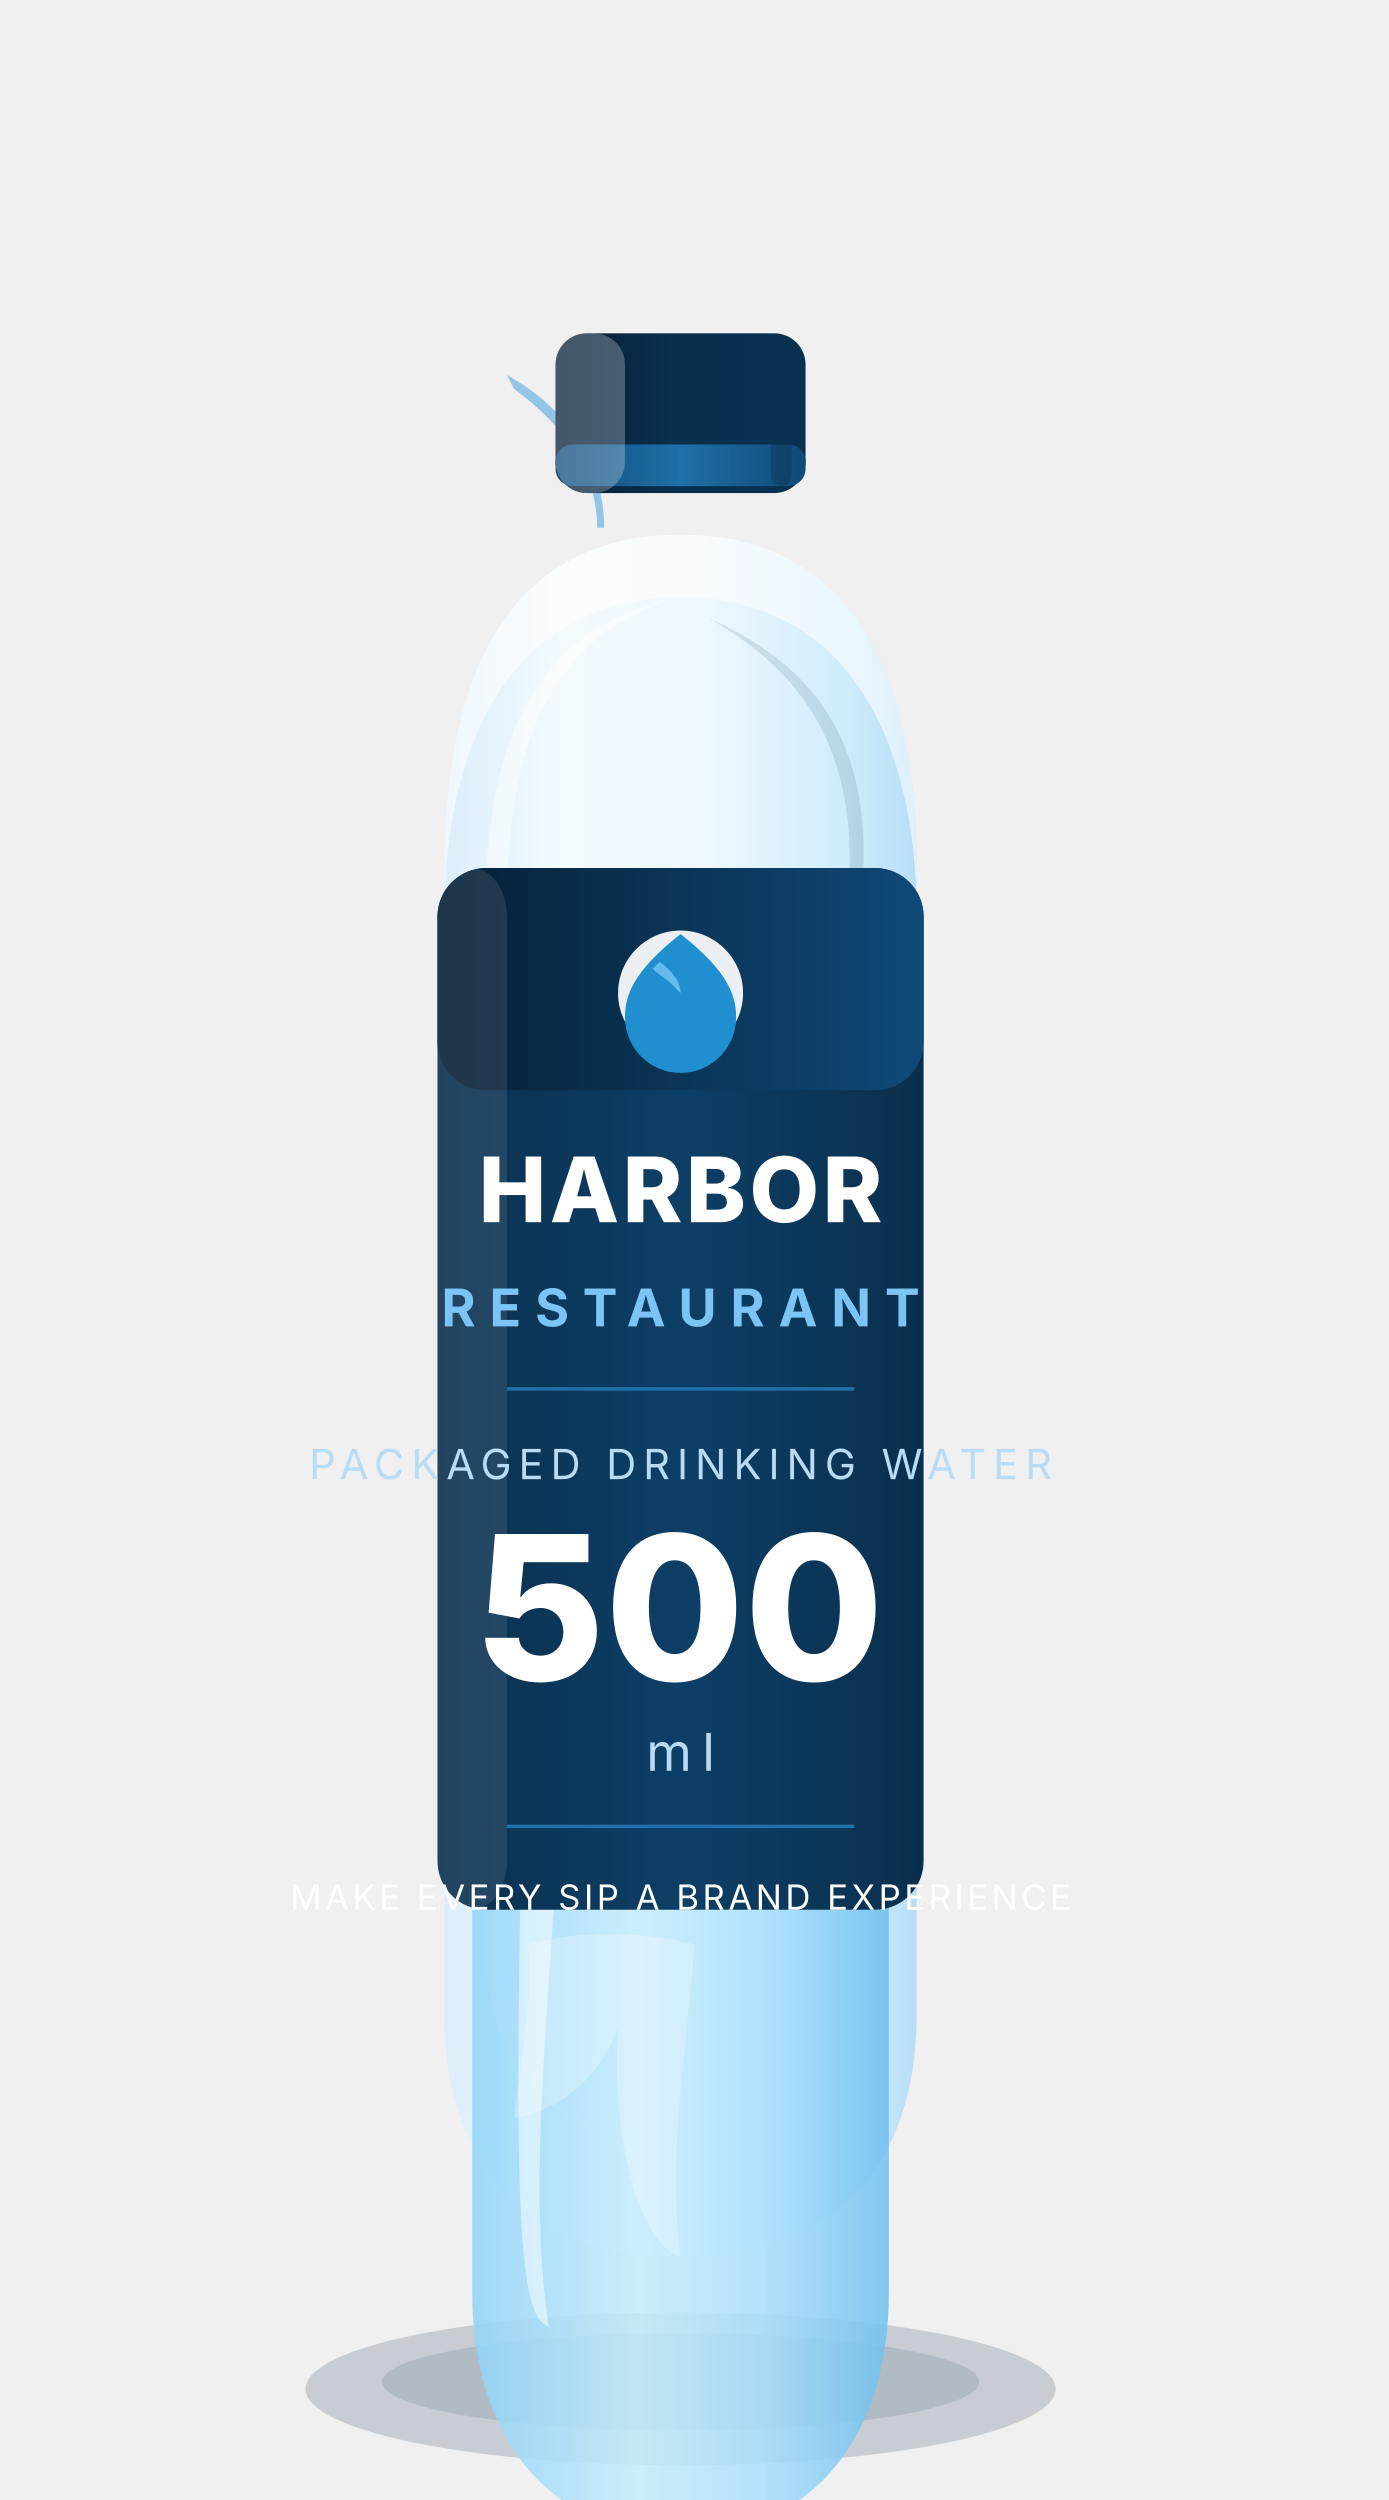
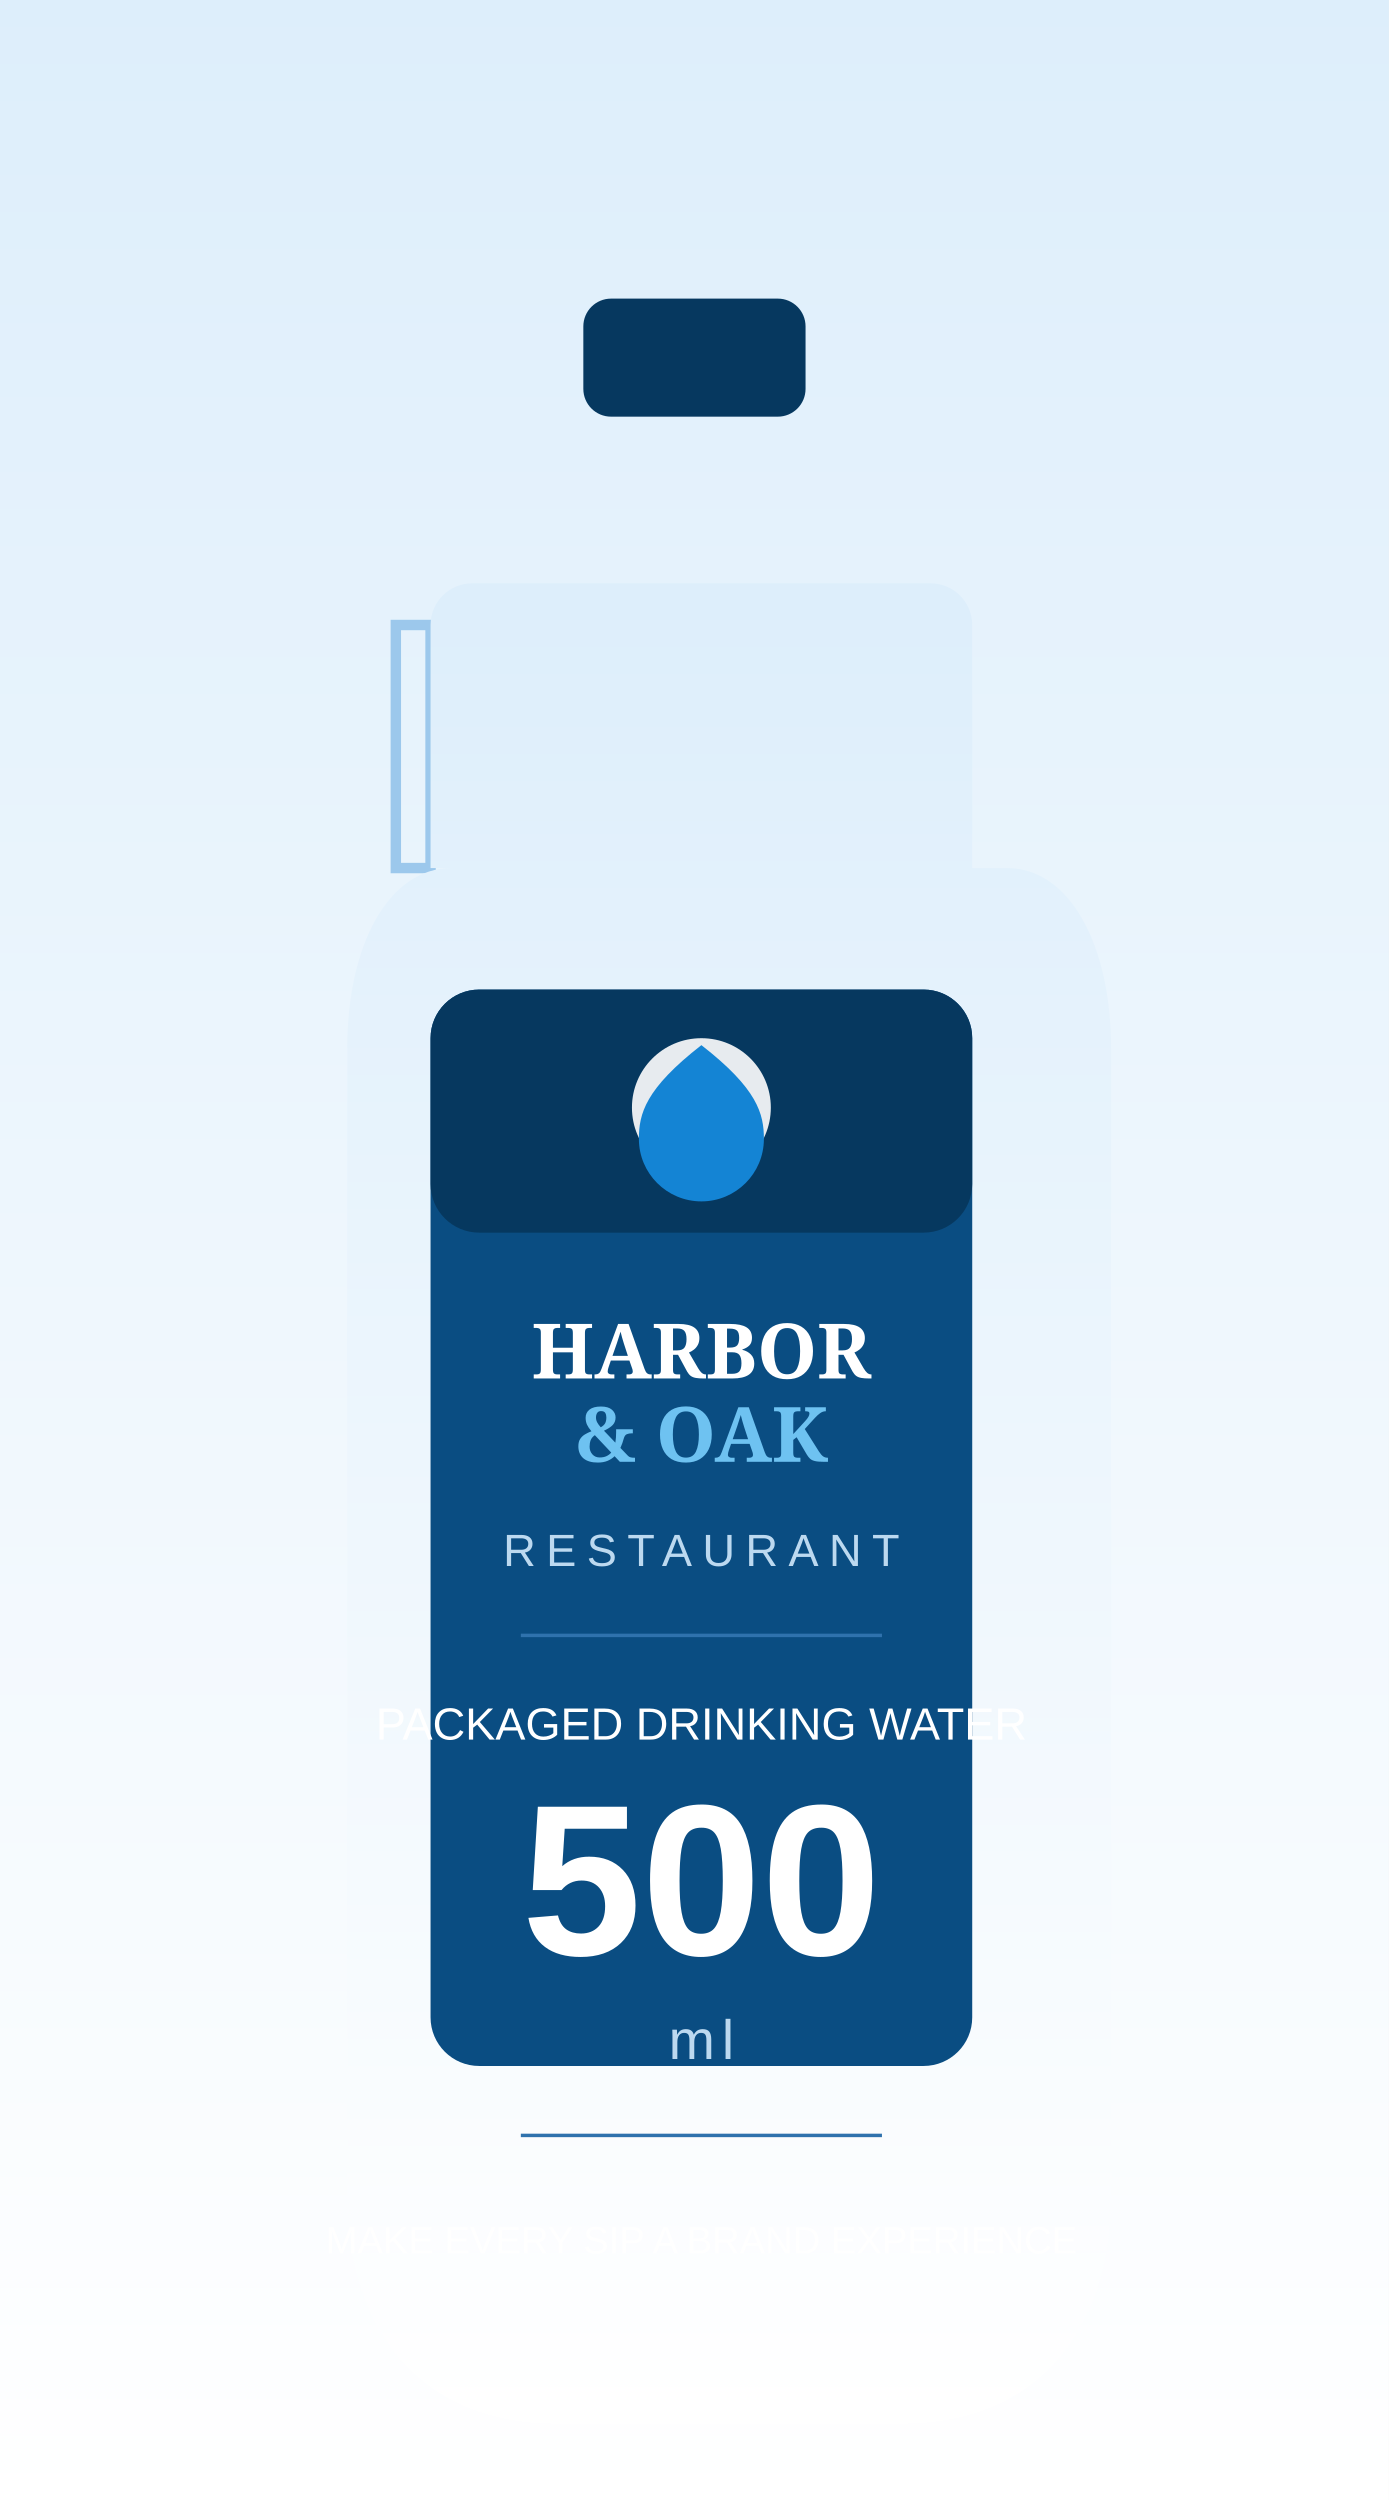
- <svg xmlns="http://www.w3.org/2000/svg" viewBox="0 0 400 720" width="400" height="720" role="img" aria-label="bottle-round-500 custom branded water bottle">
+ <svg xmlns="http://www.w3.org/2000/svg" viewBox="0 0 400 720" width="400" height="720" role="img" aria-label="BRANDSIP customized 500ml round branded bottled water">
  <defs>
-     <linearGradient id="gr500glass" x1="0" y1="0" x2="1" y2="0">
-       <stop offset="0" stop-color="#dbeefc" />
-       <stop offset="0.25" stop-color="#f4fbff" />
-       <stop offset="0.55" stop-color="#eef8ff" />
-       <stop offset="0.85" stop-color="#cfecfb" />
-       <stop offset="1" stop-color="#b8def6" />
-     </linearGradient>
-     <linearGradient id="gr500water" x1="0" y1="0" x2="1" y2="0">
-       <stop offset="0" stop-color="#8fd4f8" />
-       <stop offset="0.4" stop-color="#c6ecfc" />
-       <stop offset="0.7" stop-color="#a8dffb" />
-       <stop offset="1" stop-color="#6fc0f0" />
-     </linearGradient>
-     <linearGradient id="gr500capside" x1="0" y1="0" x2="1" y2="0">
-       <stop offset="0" stop-color="#071f35" />
-       <stop offset="0.5" stop-color="#0a2f4d" />
-       <stop offset="1" stop-color="#08304f" />
-     </linearGradient>
-     <linearGradient id="gr500capring" x1="0" y1="0" x2="1" y2="0">
-       <stop offset="0" stop-color="#0f4a78" />
-       <stop offset="0.5" stop-color="#1f6fa8" />
-       <stop offset="1" stop-color="#0f4a78" />
-     </linearGradient>
-     <linearGradient id="gr500label" x1="0" y1="0" x2="1" y2="0">
-       <stop offset="0" stop-color="#0a2f4d" />
-       <stop offset="0.5" stop-color="#0d3f66" />
-       <stop offset="1" stop-color="#0a2f4d" />
-     </linearGradient>
-     <linearGradient id="gr500labeltop" x1="0" y1="0" x2="1" y2="0">
-       <stop offset="0" stop-color="#071f35" />
-       <stop offset="1" stop-color="#0f4a78" />
+     <linearGradient id="sk" x1="0" y1="0" x2="0" y2="1">
+       <stop offset="0" stop-color="#ddeefb" />
+       <stop offset="1" stop-color="#ffffff" />
    </linearGradient>
  </defs>
-   <g>
-     <ellipse cx="196" cy="688" rx="108" ry="22" fill="#0a2f4d" opacity="0.18" />
-     <ellipse cx="196" cy="686" rx="86" ry="14" fill="#0a2f4d" opacity="0.12" />
-     <path d="M128 250 c0 -58 20 -96 68 -96 c48 0 68 38 68 96 l0 330 c0 42 -22 70 -68 70 c-46 0 -68 -28 -68 -70 z" fill="url(#gr500glass)" />
-     <path d="M128 250 c0 -58 20 -96 68 -96 c48 0 68 38 68 96 l0 14 c0 -54 -22 -92 -68 -92 c-46 0 -68 38 -68 92 z" fill="#ffffff" opacity="0.55" />
-     <path d="M140 260 c0 -46 14 -80 56 -88 c-38 10 -50 44 -50 88 l0 300 c0 26 8 42 26 54 c-24 -10 -32 -30 -32 -54 z" fill="#ffffff" opacity="0.45" />
-     <path d="M244 262 c4 -40 -8 -66 -40 -84 c36 16 48 42 44 82 c-2 24 0 46 -4 64 c-8 -22 -8 -46 0 -62 z" fill="#0a2f4d" opacity="0.12" />
-     <path d="M136 520 l120 0 l0 140 c0 42 -22 70 -60 70 c-38 0 -60 -28 -60 -70 z" fill="url(#gr500water)" opacity="0.85" />
-     <path d="M150 540 l10 0 c-2 40 -8 90 -2 130 c-8 -2 -10 -30 -8 -130 z" fill="#ffffff" opacity="0.5" />
-     <ellipse cx="196" cy="518" rx="60" ry="7" fill="#ffffff" opacity="0.7" />
-     <path d="M152 560 c15 -4 32 -4 48 0 c-2 30 -8 60 -4 90 c-12 -4 -20 -34 -18 -66 c-6 16 -18 24 -30 26 c2 -18 6 -36 4 -50 z" fill="#ffffff" opacity="0.25" />
-     <path d="M146 108 c18 10 28 26 28 44 l-2 0 c0 -16 -10 -30 -24 -40 z" fill="#54a8e0" opacity="0.6" />
-     <rect x="160" y="96" width="72" height="46" rx="9" fill="url(#gr500capside)" />
-     <rect x="160" y="128" width="72" height="12" rx="5" fill="url(#gr500capring)" />
-     <rect x="160" y="96" width="20" height="46" rx="9" fill="#ffffff" opacity="0.25" />
-     <rect x="222" y="102" width="6" height="38" rx="3" fill="#0a2f4d" opacity="0.4" />
-     <rect x="126" y="250" width="140" height="300" rx="14" fill="url(#gr500label)" />
-     <rect x="126" y="250" width="140" height="64" rx="14" fill="url(#gr500labeltop)" />
-     <rect x="126" y="250" width="20" height="300" rx="14" fill="#ffffff" opacity="0.10" />
-     <circle cx="196" cy="286" r="18" fill="#ffffff" opacity="0.92" />
-     <path d="M196 269 c14 11 16 18 16 24 a16 16 0 0 1 -32 0 c0 -6 2 -13 16 -24 z" fill="#1f8fd0" />
-     <path d="M190 277 c4 3 6 6 6 9 c-1 -1 -2 -2 -3 -3 c-1 -1 -3 -2 -5 -4 c1 -1 2 -2 2 -2 z" fill="#7cc4f5" opacity="0.8" />
-     <text x="196" y="352" font-family="Inter, Arial, sans-serif" font-weight="800" font-size="26" fill="#ffffff" text-anchor="middle" letter-spacing="1">HARBOR</text>
-     <text x="196" y="382" font-family="Inter, Arial, sans-serif" font-weight="700" font-size="15" fill="#7cc4f5" text-anchor="middle" letter-spacing="4">RESTAURANT</text>
-     <line x1="146" y1="400" x2="246" y2="400" stroke="#1f6fa8" stroke-width="1" />
-     <text x="196" y="426" font-family="Inter, Arial, sans-serif" font-size="12" fill="#b8dcf5" text-anchor="middle" letter-spacing="2">PACKAGED DRINKING WATER</text>
-     <text x="196" y="484" font-family="Inter, Arial, sans-serif" font-weight="800" font-size="58" fill="#ffffff" text-anchor="middle">500</text>
-     <text x="196" y="510" font-family="Inter, Arial, sans-serif" font-size="15" fill="#b8dcf5" text-anchor="middle" letter-spacing="3">ml</text>
-     <line x1="146" y1="526" x2="246" y2="526" stroke="#1f6fa8" stroke-width="1" />
-     <text x="196" y="550" font-family="Inter, Arial, sans-serif" font-size="10" fill="#ffffff" text-anchor="middle" letter-spacing="1">MAKE EVERY SIP A BRAND EXPERIENCE</text>
-   </g>
+   <rect width="400" height="720" fill="url(#sk)" />
+   <rect x="168" y="86" width="64" height="34" rx="8" fill="#06385f" />
+   <rect x="114" y="180" width="10" height="70" fill="none" stroke="#9cc8ec" stroke-width="3" />
+   <path d="M114 250 h10 v-70 a12 12 0 0 1 12-12 h132 a12 12 0 0 1 12 12 v70 h10 c18 0 30 22 30 52 v330 c0 40 -22 66 -60 66 h-100 c-38 0 -60 -26 -60 -66 v-330 c0 -30 12 -52 30 -52z" fill="url(#sk)" />
+   <rect x="124" y="285" width="156" height="310" rx="14" fill="#0a4d82" />
+   <rect x="124" y="285" width="156" height="70" rx="14" fill="#06385f" />
+   <circle cx="202" cy="319" r="20" fill="#ffffff" opacity="0.9" />
+   <path d="M202 301 c 16.2 12.6 18 19.8 18 27.0 a 18 18 0 0 1 -36 0 c 0 -7.2 1.8 -14.4 18 -27.0 z" fill="#1484d4" />
+   <text x="202" y="397" font-family="Georgia,serif" font-weight="bold" font-size="22" fill="#ffffff" text-anchor="middle">HARBOR</text>
+   <text x="202" y="421" font-family="Georgia,serif" font-weight="bold" font-size="22" fill="#6ec2f1" text-anchor="middle">&amp; OAK</text>
+   <text x="202" y="451" font-family="Arial,sans-serif" font-size="13" fill="#bcd9f0" text-anchor="middle" letter-spacing="3">RESTAURANT</text>
+   <line x1="150" y1="471" x2="254" y2="471" stroke="#2f72ad" stroke-width="1" />
+   <text x="202" y="501" font-family="Arial,sans-serif" font-size="13" fill="#ffffff" text-anchor="middle">PACKAGED DRINKING WATER</text>
+   <text x="202" y="563" font-family="Arial,sans-serif" font-size="62" font-weight="bold" fill="#ffffff" text-anchor="middle">500</text>
+   <text x="202" y="593" font-family="Arial,sans-serif" font-size="16" fill="#bcd9f0" text-anchor="middle" letter-spacing="2">ml</text>
+   <line x1="150" y1="615" x2="254" y2="615" stroke="#2f72ad" stroke-width="1" />
+   <text x="202" y="649" font-family="Arial,sans-serif" font-size="11" fill="#ffffff" text-anchor="middle">MAKE EVERY SIP A BRAND EXPERIENCE</text>
</svg>
